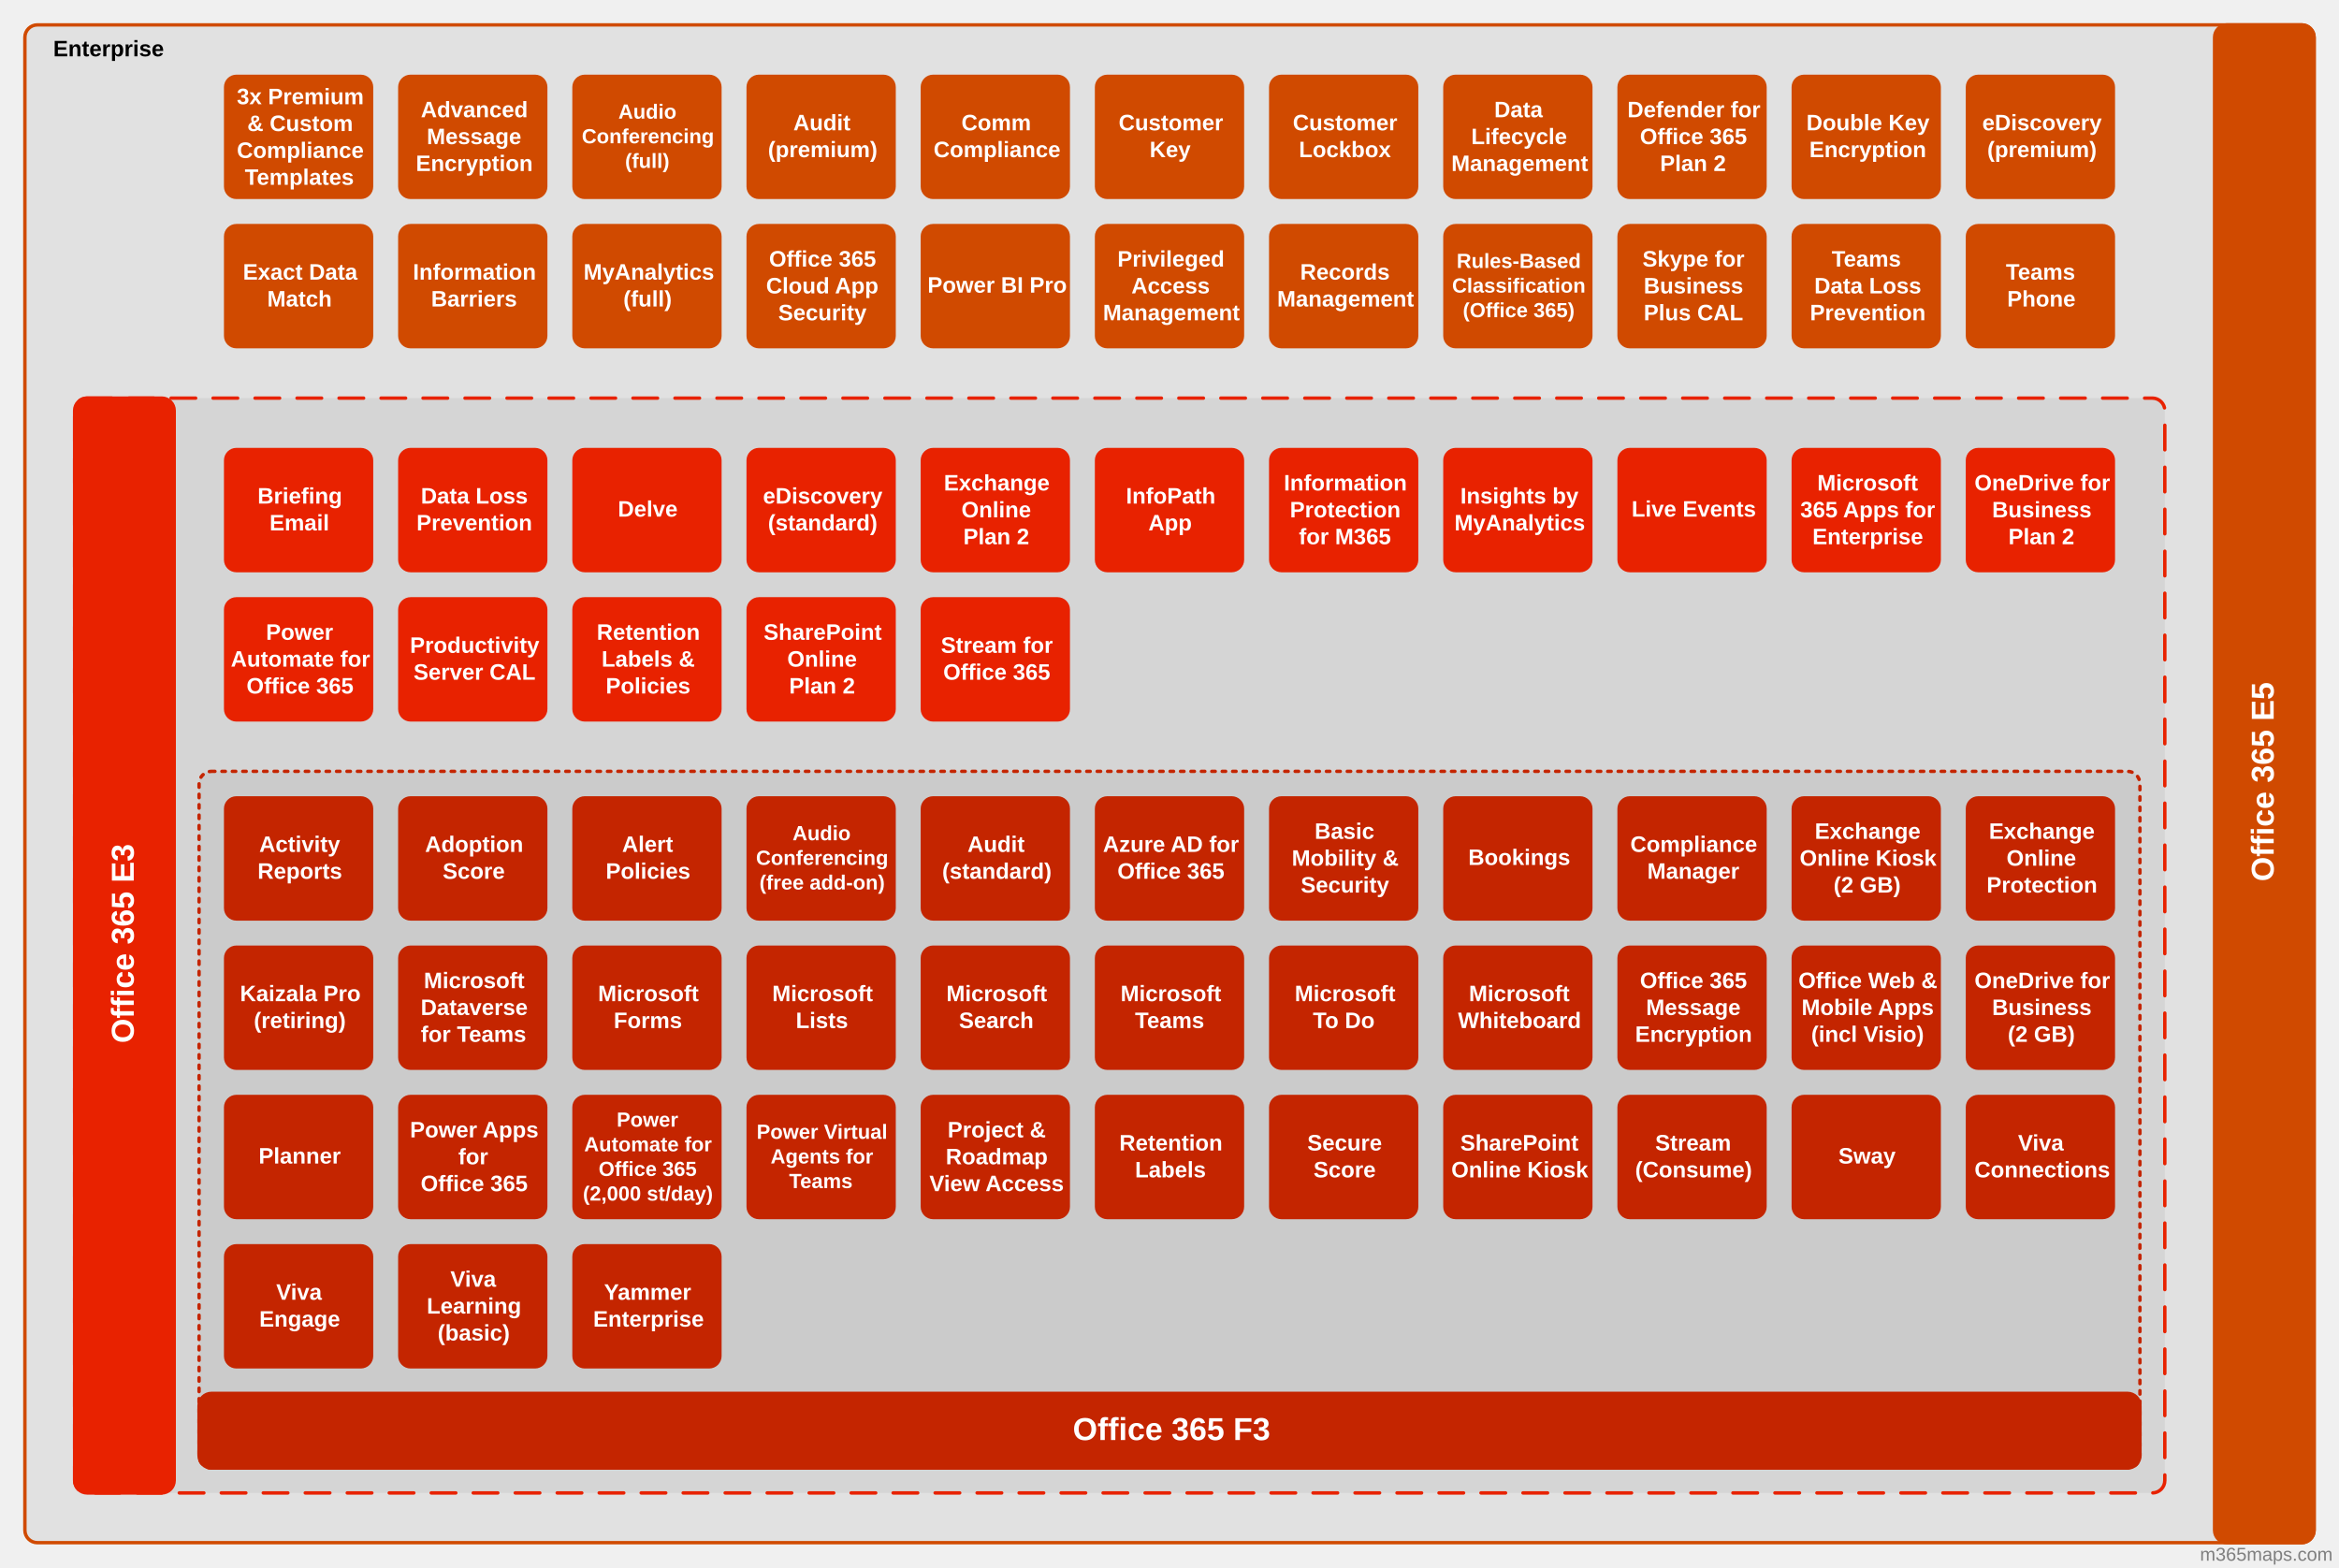
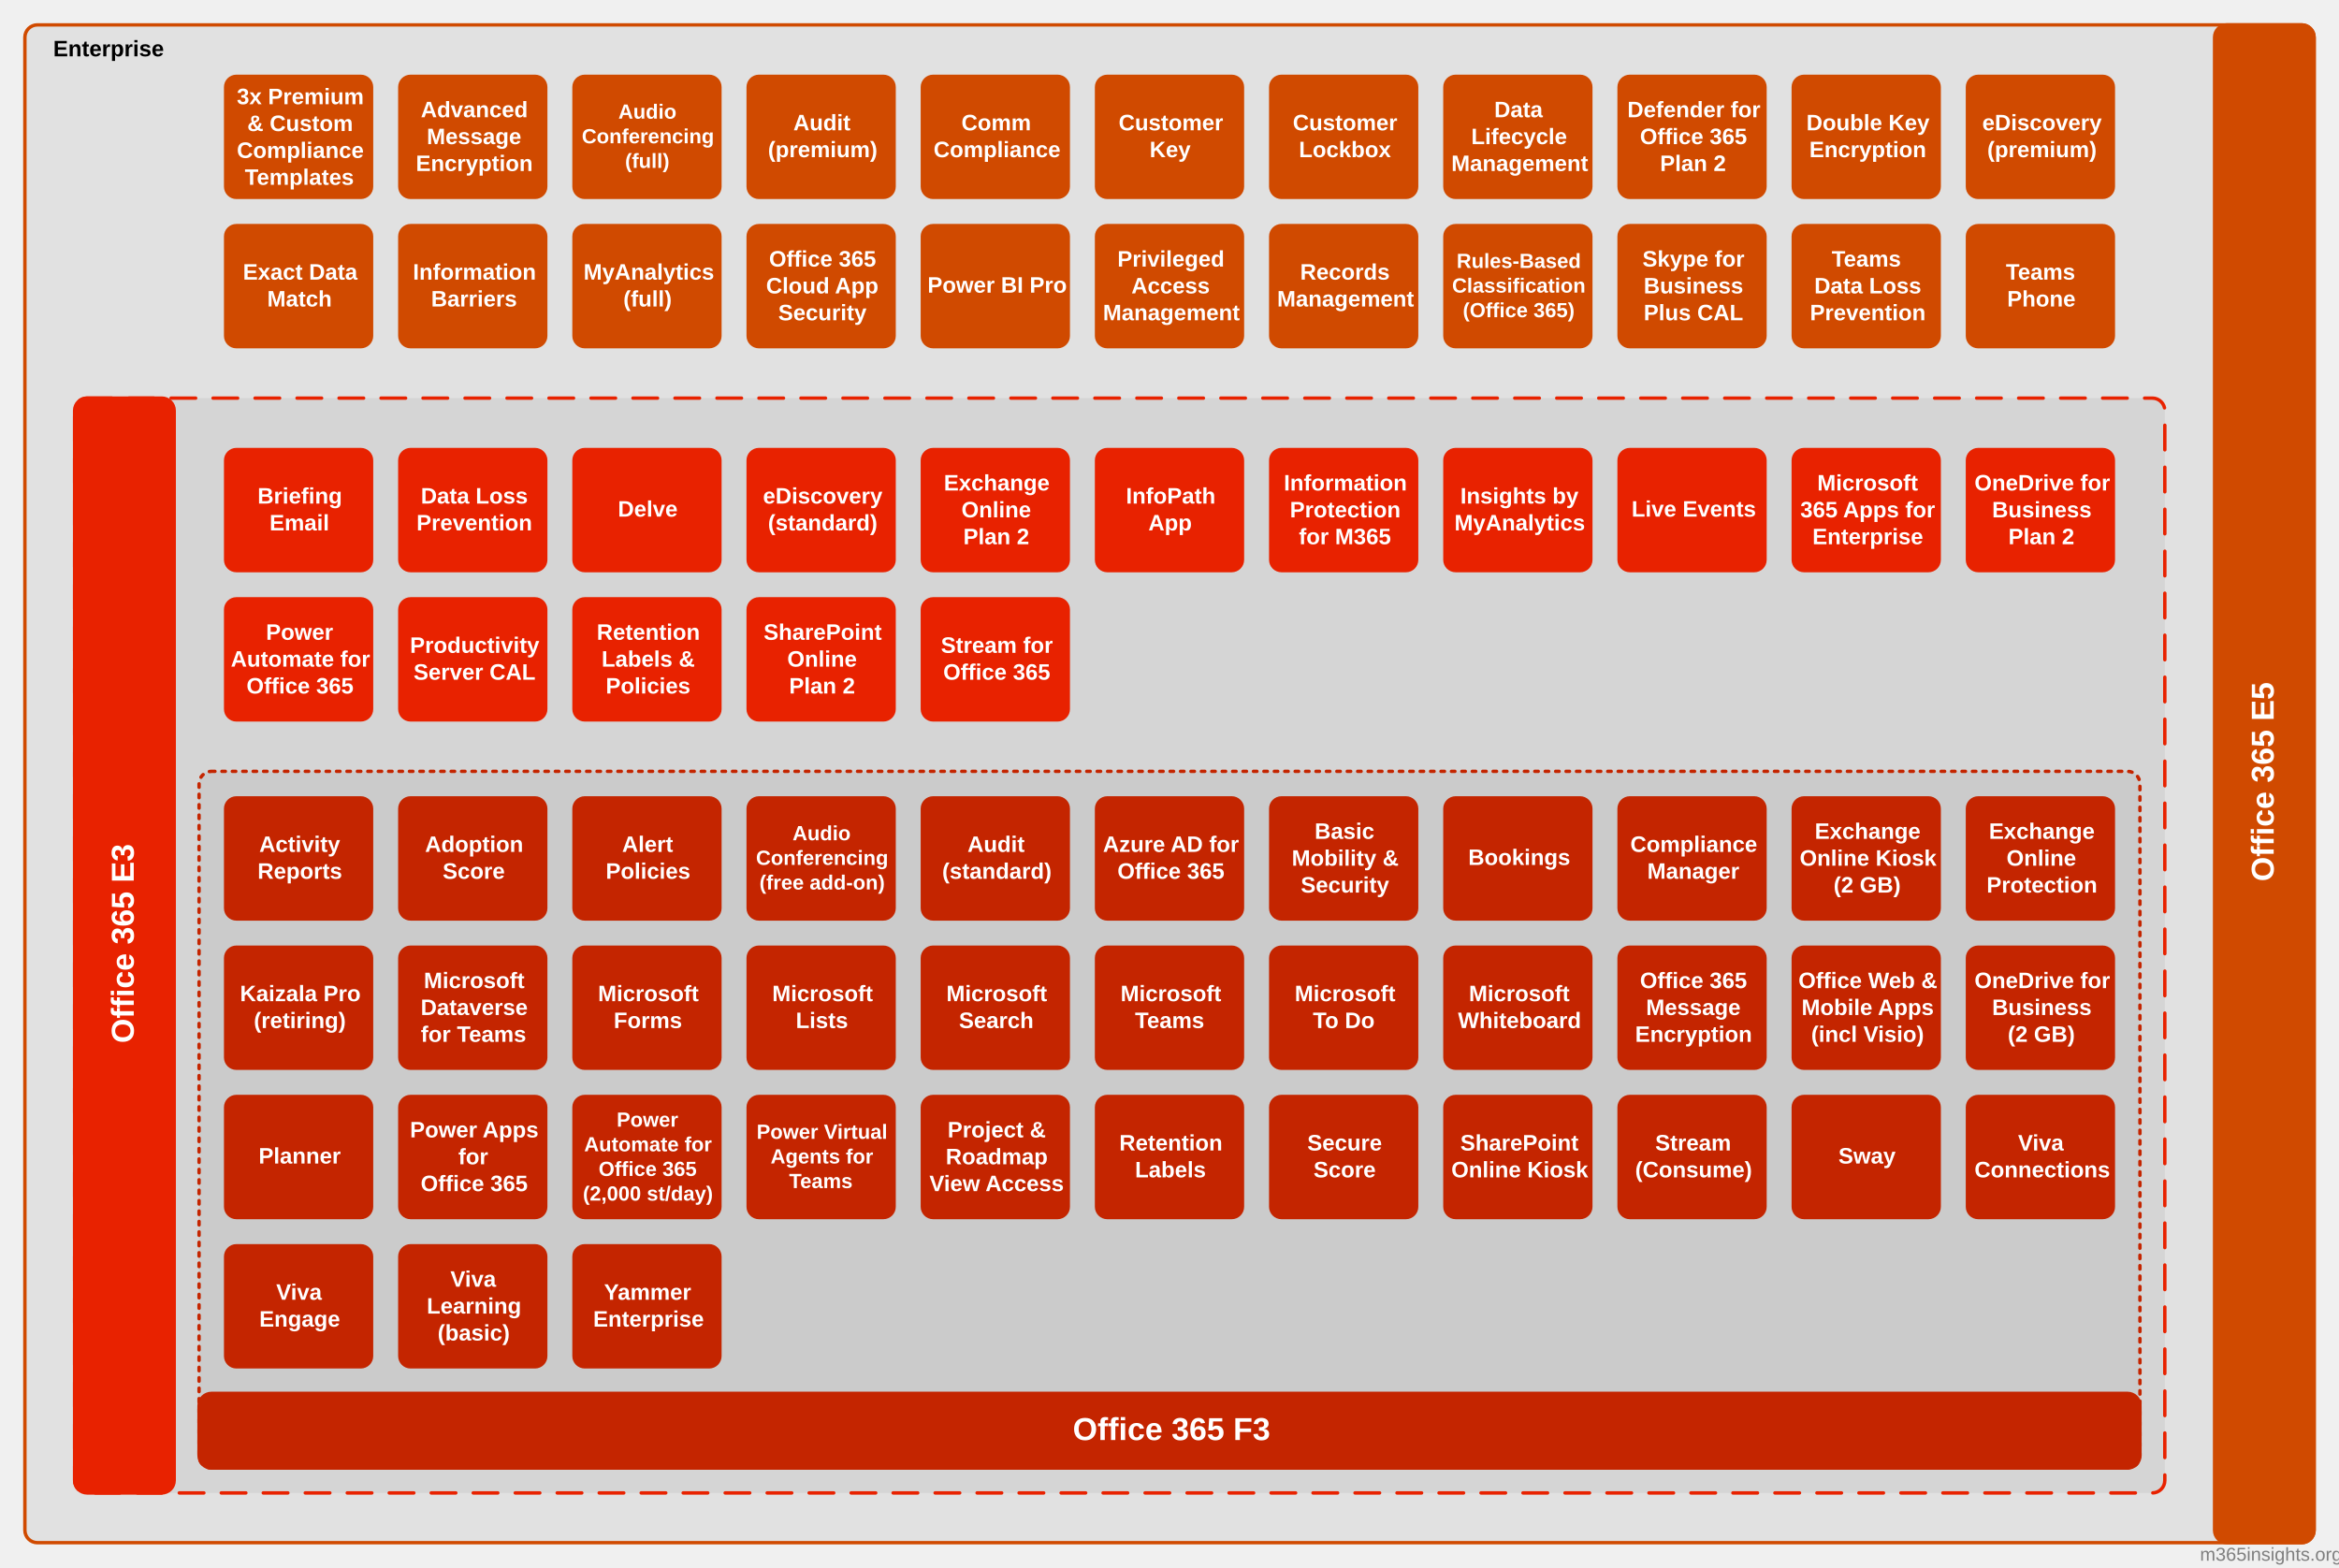
<svg xmlns="http://www.w3.org/2000/svg" width="1504" height="1008" viewBox="0 0 1504 1008" class="a">
  <style>
.b {fill:#a5a5a5;fill-opacity:0.2;stroke:#d04a00;stroke-linecap:round;stroke-linejoin:round;stroke-width:2.2}
.c {fill:#a5a5a5;fill-opacity:0.2;stroke:#e82200;stroke-dasharray:15.8,11.2;stroke-linecap:round;stroke-linejoin:round;stroke-width:2.2}
.d {fill:#a5a5a5;fill-opacity:0.2;stroke:#c42500;stroke-dasharray:2.2,4.5;stroke-linecap:round;stroke-linejoin:round;stroke-width:2.2}
.e {fill:#d04a00;stroke:#d04a00;stroke-linecap:round;stroke-linejoin:round;stroke-width:2.2}
.f {fill:#ffffff;font-family:Arial;font-size:1.7em;font-weight:bold}
.g {fill:#e82200;stroke:#e82200;stroke-linecap:round;stroke-linejoin:round;stroke-width:2.2}
.h {fill:#c42500;stroke:#c42500;stroke-linecap:round;stroke-linejoin:round;stroke-width:2.2}
.i {fill:#d04a00;stroke:none;stroke-linecap:round;stroke-linejoin:round;stroke-width:1}
.j {fill:#ffffff;font-family:Arial;font-size:1.2em;font-weight:bold}
.k {font-size:1em}
.l {fill:#ffffff;font-family:Arial;font-size:1.1em;font-weight:bold}
.m {fill:#e82200;stroke:none;stroke-linecap:round;stroke-linejoin:round;stroke-width:1}
.n {fill:none;stroke:none;stroke-linecap:round;stroke-linejoin:round;stroke-width:1}
.o {fill:#000000;font-family:Arial;font-size:1.2em;font-weight:bold}
.p {fill:#c42500;stroke:none;stroke-linecap:round;stroke-linejoin:round;stroke-width:1}
.q {fill:none;stroke:none;stroke-linecap:round;stroke-linejoin:round;stroke-width:0.8}
.r {fill:#7f7f7f;font-family:Arial;font-size:1em}
.a {fill:none;fill-rule:evenodd;font-size:12px;overflow:visible;stroke-linecap:square;stroke-miterlimit:3}
</style>
  <rect x="16" y="16" width="1472" height="976" rx="8" ry="8" class="b" />
  <rect x="48" y="256" width="1344" height="704" rx="8" ry="8" class="c" />
  <rect x="128" y="496" width="1248" height="448" rx="8" ry="8" class="d" />
  <a target="_blank" href="https://www.microsoft.com/microsoft-365/enterprise/compare-office-365-plans" transform="translate(480,992) rotate(-90)">
    <rect y="944" width="976" height="64" rx="8" ry="8" class="e" />
    <text x="425.2" y="982" class="f">Office 365 E5</text>
  </a>
  <a target="_blank" href="https://www.microsoft.com/microsoft-365/enterprise/compare-office-365-plans" transform="translate(-896,960) rotate(-90)">
    <rect y="944" width="704" height="64" rx="8" ry="8" class="g" />
    <text x="289.2" y="982" class="f">Office 365 E3</text>
  </a>
  <a target="_blank" href="https://www.microsoft.com/microsoft-365/enterprise/compare-office-365-plans">
    <rect x="128" y="896" width="1248" height="48" rx="8" ry="8" class="h" />
    <text x="689.8" y="926" class="f">Office 365 F3</text>
  </a>
  <a target="_blank" href="https://learn.microsoft.com/MicrosoftTeams/what-is-phone-system-in-office-365">
    <rect x="1264" y="144" width="96" height="80" rx="8" ry="8" class="i" />
    <text x="1289.8" y="179.8" class="j">Teams <tspan x="1290.6" dy="1.2em" class="k">Phone</tspan>
    </text>
  </a>
  <a target="_blank" href="https://learn.microsoft.com/microsoftteams/audio-conferencing-in-office-365">
    <rect x="368" y="48" width="96" height="80" rx="8" ry="8" class="i" />
    <text x="397.6" y="76.3" class="l">Audio <tspan x="374.1" dy="1.2em" class="k">Conferencing </tspan>
      <tspan x="401.9" dy="1.2em" class="k">(full)</tspan>
    </text>
  </a>
  <a target="_blank" href="https://learn.microsoft.com/power-bi/service-get-started">
    <rect x="592" y="144" width="96" height="80" rx="8" ry="8" class="i" />
    <text x="596.4" y="188.2" class="j">Power BI Pro</text>
  </a>
  <a target="_blank" href="https://learn.microsoft.com/microsoft-365/compliance/customer-lockbox-requests">
    <rect x="816" y="48" width="96" height="80" rx="8" ry="8" class="i" />
    <text x="831.3" y="83.8" class="j">Customer <tspan x="835.2" dy="1.2em" class="k">Lockbox</tspan>
    </text>
  </a>
  <a target="_blank" href="https://learn.microsoft.com/microsoft-365/compliance/customer-key-overview">
    <rect x="704" y="48" width="96" height="80" rx="8" ry="8" class="i" />
    <text x="719.3" y="83.8" class="j">Customer <tspan x="739.2" dy="1.2em" class="k">Key</tspan>
    </text>
  </a>
  <a target="_blank" href="https://learn.microsoft.com/microsoft-365/compliance/overview-ediscovery-20">
    <rect x="1264" y="48" width="96" height="80" rx="8" ry="8" class="i" />
    <text x="1274.6" y="83.8" class="j">eDiscovery <tspan x="1277.8" dy="1.2em" class="k">(premium)</tspan>
    </text>
  </a>
  <a target="_blank" href="https://learn.microsoft.com/microsoft-365/compliance/privileged-access-management-solution-overview">
    <rect x="704" y="144" width="96" height="80" rx="8" ry="8" class="i" />
    <text x="718.5" y="171.4" class="j">Privileged <tspan x="727.5" dy="1.2em" class="k">Access </tspan>
      <tspan x="709.2" dy="1.2em" class="k">Management</tspan>
    </text>
  </a>
  <a target="_blank" href="https://learn.microsoft.com/microsoft-365/compliance/dlp-microsoft-teams">
    <rect x="1152" y="144" width="96" height="80" rx="8" ry="8" class="i" />
    <text x="1177.8" y="171.4" class="j">Teams<tspan x="1166.6" dy="1.2em" class="k">Data Loss </tspan>
      <tspan x="1163.8" dy="1.2em" class="k">Prevention</tspan>
    </text>
  </a>
  <a target="_blank" href="https://learn.microsoft.com/microsoft-365/compliance/ome-advanced-message-encryption">
    <rect x="256" y="48" width="96" height="80" rx="8" ry="8" class="i" />
    <text x="270.6" y="75.4" class="j">Advanced <tspan x="274.4" dy="1.2em" class="k">Message </tspan>
      <tspan x="267.4" dy="1.2em" class="k">Encryption</tspan>
    </text>
  </a>
  <a target="_blank" href="https://learn.microsoft.com/microsoft-365/compliance/information-barriers">
    <rect x="256" y="144" width="96" height="80" rx="8" ry="8" class="i" />
    <text x="265.5" y="179.8" class="j">Information <tspan x="277.2" dy="1.2em" class="k">Barriers</tspan>
    </text>
  </a>
  <a target="_blank" href="https://learn.microsoft.com/office365/servicedescriptions/mya-service-description">
    <rect x="368" y="144" width="96" height="80" rx="8" ry="8" class="i" />
    <text x="375.2" y="179.8" class="j">MyAnalytics <tspan x="400.8" dy="1.2em" class="k">(full)</tspan>
    </text>
  </a>
  <a target="_blank" href="https://learn.microsoft.com/microsoft-365/compliance/communication-compliance">
    <rect x="592" y="48" width="96" height="80" rx="8" ry="8" class="i" />
    <text x="618.2" y="83.8" class="j">Comm <tspan x="600.3" dy="1.2em" class="k">Compliance</tspan>
    </text>
  </a>
  <a target="_blank" href="https://learn.microsoft.com/cloud-app-security/editions-cloud-app-security-o365">
    <rect x="480" y="144" width="96" height="80" rx="8" ry="8" class="i" />
    <text x="494.5" y="171.4" class="j">Office 365 <tspan x="492.6" dy="1.2em" class="k">Cloud App </tspan>
      <tspan x="500.4" dy="1.2em" class="k">Security</tspan>
    </text>
  </a>
  <a target="_blank" href="https://learn.microsoft.com/microsoft-365/compliance/manage-data-governance">
    <rect x="928" y="48" width="96" height="80" rx="8" ry="8" class="i" />
    <text x="960.8" y="75.4" class="j">Data <tspan x="946" dy="1.2em" class="k">Lifecycle </tspan>
      <tspan x="933.2" dy="1.2em" class="k">Management</tspan>
    </text>
  </a>
  <a target="_blank" href="https://learn.microsoft.com/microsoft-365/compliance/records-management">
    <rect x="816" y="144" width="96" height="80" rx="8" ry="8" class="i" />
    <text x="836" y="179.8" class="j">Records <tspan x="821.2" dy="1.2em" class="k">Management</tspan>
    </text>
  </a>
  <a target="_blank" href="https://learn.microsoft.com/microsoft-365/compliance/advanced-audit">
    <rect x="480" y="48" width="96" height="80" rx="8" ry="8" class="i" />
    <text x="510.1" y="83.8" class="j">Audit <tspan x="493.8" dy="1.2em" class="k">(premium)</tspan>
    </text>
  </a>
  <a target="_blank" href="https://learn.microsoft.com/microsoft-365/compliance/double-key-encryption">
    <rect x="1152" y="48" width="96" height="80" rx="8" ry="8" class="i" />
    <text x="1161.5" y="83.8" class="j">Double Key <tspan x="1163.4" dy="1.2em" class="k">Encryption</tspan>
    </text>
  </a>
  <a target="_blank" href="https://learn.microsoft.com/office365/servicedescriptions/office-365-advanced-threat-protection-service-description#feature-availability-across-advanced-threat-protection-atp-plans">
    <rect x="1040" y="48" width="96" height="80" rx="8" ry="8" class="i" />
    <text x="1046.4" y="75.4" class="j">Defender for <tspan x="1054.5" dy="1.2em" class="k">Office 365 </tspan>
      <tspan x="1067.4" dy="1.2em" class="k">Plan 2</tspan>
    </text>
  </a>
  <a target="_blank" href="https://www.microsoft.com/microsoft-365/business/microsoft-365-apps-for-enterprise-product">
    <rect x="1152" y="288" width="96" height="80" rx="8" ry="8" class="m" />
    <text x="1168.5" y="315.4" class="j">Microsoft <tspan x="1157.6" dy="1.2em" class="k">365 Apps for </tspan>
      <tspan x="1165.4" dy="1.2em" class="k">Enterprise</tspan>
    </text>
  </a>
  <a target="_blank" href="https://learn.microsoft.com/microsoftteams/teams-live-events/what-are-teams-live-events">
    <rect x="1040" y="288" width="96" height="80" rx="8" ry="8" class="m" />
    <text x="1049.1" y="332.2" class="j">Live Events</text>
  </a>
  <a target="_blank" href="https://learn.microsoft.com/viva/insights/personal/overview/plans-environments">
    <rect x="928" y="288" width="96" height="80" rx="8" ry="8" class="m" />
    <text x="939" y="323.8" class="j">Insights by <tspan x="935.2" dy="1.2em" class="k">MyAnalytics</tspan>
    </text>
  </a>
  <a target="_blank" href="https://learn.microsoft.com/stream/">
    <rect x="592" y="384" width="96" height="80" rx="8" ry="8" class="m" />
    <text x="605" y="419.8" class="j">Stream for <tspan x="606.5" dy="1.2em" class="k">Office 365</tspan>
    </text>
  </a>
  <a target="_blank" href="https://learn.microsoft.com/sharepoint/introduction">
    <rect x="480" y="384" width="96" height="80" rx="8" ry="8" class="m" />
    <text x="491" y="411.4" class="j">SharePoint <tspan x="506.2" dy="1.2em" class="k">Online </tspan>
      <tspan x="507.4" dy="1.2em" class="k">Plan 2</tspan>
    </text>
  </a>
  <a target="_blank" href="https://learn.microsoft.com/office365/servicedescriptions/onedrive-for-business-service-description">
    <rect x="1264" y="288" width="96" height="80" rx="8" ry="8" class="m" />
    <text x="1269.6" y="315.4" class="j">OneDrive for <tspan x="1280.9" dy="1.2em" class="k">Business </tspan>
      <tspan x="1291.4" dy="1.2em" class="k">Plan 2</tspan>
    </text>
  </a>
  <a target="_blank" href="https://support.microsoft.com/office/1315665a-c6af-4409-a28d-49f8916878ca">
    <rect x="368" y="288" width="96" height="80" rx="8" ry="8" class="m" />
    <text x="397.3" y="332.2" class="j">Delve</text>
  </a>
  <a target="_blank" href="https://powerautomate.microsoft.com/">
    <rect x="144" y="384" width="96" height="80" rx="8" ry="8" class="m" />
    <text x="171" y="411.4" class="j">Power <tspan x="148.4" dy="1.2em" class="k">Automate for</tspan>
      <tspan x="158.5" dy="1.2em" class="k">Office 365</tspan>
    </text>
  </a>
  <a target="_blank" href="https://learn.microsoft.com/office365/securitycompliance/data-loss-prevention-policies">
    <rect x="256" y="288" width="96" height="80" rx="8" ry="8" class="m" />
    <text x="270.6" y="323.8" class="j">Data Loss <tspan x="267.8" dy="1.2em" class="k">Prevention</tspan>
    </text>
  </a>
  <a target="_blank" href="https://learn.microsoft.com/microsoft-365/compliance/retention">
    <rect x="368" y="384" width="96" height="80" rx="8" ry="8" class="m" />
    <text x="383.7" y="411.4" class="j">Retention <tspan x="386.8" dy="1.2em" class="k">Labels &amp; </tspan>
      <tspan x="389.5" dy="1.2em" class="k">Policies</tspan>
    </text>
  </a>
  <a target="_blank" href="https://learn.microsoft.com/microsoft-365/compliance/get-started-core-ediscovery">
    <rect x="480" y="288" width="96" height="80" rx="8" ry="8" class="m" />
    <text x="490.6" y="323.8" class="j">eDiscovery <tspan x="493.8" dy="1.2em" class="k">(standard)</tspan>
    </text>
  </a>
  <a target="_blank" href="https://learn.microsoft.com/office365/servicedescriptions/exchange-online-service-description/exchange-online-service-description#feature-availability-across-exchange-online-standalone-plans">
    <rect x="592" y="288" width="96" height="80" rx="8" ry="8" class="m" />
    <text x="606.9" y="315.4" class="j">Exchange <tspan x="618.2" dy="1.2em" class="k">Online </tspan>
      <tspan x="619.4" dy="1.2em" class="k">Plan 2</tspan>
    </text>
  </a>
  <a target="_blank" href="https://www.microsoft.com/download/details.aspx?id=48734">
    <rect x="704" y="288" width="96" height="80" rx="8" ry="8" class="m" />
    <text x="724" y="323.8" class="j">InfoPath<tspan x="738.4" dy="1.2em" class="k">App</tspan>
    </text>
  </a>
  <a target="_blank" href="https://learn.microsoft.com/microsoft-365/compliance/apply-sensitivity-label-automatically">
    <rect x="928" y="144" width="96" height="80" rx="8" ry="8" class="i" />
    <text x="936.6" y="172.3" class="l">Rules-Based <tspan x="933.7" dy="1.2em" class="k">Classification</tspan>
      <tspan x="940.6" dy="1.2em" class="k">(Office 365)</tspan>
    </text>
  </a>
  <g>
    <rect x="16" y="16" width="1408" height="32" rx="8" ry="8" class="n" />
    <text x="34.2" y="36.2" class="o">Enterprise</text>
  </g>
  <a target="_blank" href="https://learn.microsoft.com/microsoft-365/compliance/sensitivity-labels">
    <rect x="816" y="288" width="96" height="80" rx="8" ry="8" class="m" />
    <text x="825.5" y="315.4" class="j">Information <tspan x="829.4" dy="1.2em" class="k">Protection</tspan>
      <tspan x="835.2" dy="1.2em" class="k">for M365</tspan>
    </text>
  </a>
  <a target="_blank" href="https://www.microsoft.com/licensing/terms/product/CALandMLEquivalencyLicenses/">
    <rect x="256" y="384" width="96" height="80" rx="8" ry="8" class="m" />
    <text x="263.6" y="419.8" class="j">Productivity <tspan x="265.9" dy="1.2em" class="k">Server CAL</tspan>
    </text>
  </a>
  <a target="_blank" href="https://www.microsoft.com/licensing/terms/product/CALandMLEquivalencyLicenses/">
    <rect x="1040" y="144" width="96" height="80" rx="8" ry="8" class="i" />
    <text x="1056.1" y="171.4" class="j">Skype for <tspan x="1056.9" dy="1.2em" class="k">Business </tspan>
      <tspan x="1056.9" dy="1.2em" class="k">Plus CAL</tspan>
    </text>
  </a>
  <a target="_blank" href="https://learn.microsoft.com/office365/servicedescriptions/exchange-online-protection-service-description/exchange-online-protection-service-description">
    <rect x="1264" y="512" width="96" height="80" rx="8" ry="8" class="p" />
    <text x="1278.9" y="539.4" class="j">Exchange <tspan x="1290.2" dy="1.2em" class="k">Online </tspan>
      <tspan x="1277.4" dy="1.2em" class="k">Protection</tspan>
    </text>
  </a>
  <a target="_blank" href="https://products.office.com/microsoft-teams/">
    <rect x="704" y="608" width="96" height="80" rx="8" ry="8" class="p" />
    <text x="720.5" y="643.8" class="j">Microsoft <tspan x="729.8" dy="1.2em" class="k">Teams</tspan>
    </text>
  </a>
  <a target="_blank" href="https://learn.microsoft.com/office365/servicedescriptions/exchange-online-service-description/exchange-online-service-description#feature-availability-across-exchange-online-standalone-plans">
    <rect x="1152" y="512" width="96" height="80" rx="8" ry="8" class="p" />
    <text x="1166.9" y="539.4" class="j">Exchange <tspan x="1157.2" dy="1.2em" class="k">Online Kiosk</tspan>
      <tspan x="1179" dy="1.2em" class="k">(2 GB)</tspan>
    </text>
  </a>
  <a target="_blank" href="https://learn.microsoft.com/office365/servicedescriptions/onedrive-for-business-service-description">
    <rect x="1264" y="608" width="96" height="80" rx="8" ry="8" class="p" />
    <text x="1269.6" y="635.4" class="j">OneDrive for <tspan x="1280.9" dy="1.2em" class="k">Business </tspan>
      <tspan x="1291" dy="1.2em" class="k">(2 GB)</tspan>
    </text>
  </a>
  <a target="_blank" href="https://products.office.com/en/business/microsoft-kaizala">
    <rect x="144" y="608" width="96" height="80" rx="8" ry="8" class="p" />
    <text x="154.3" y="643.8" class="j">Kaizala Pro<tspan x="163.2" dy="1.2em" class="k">(retiring)</tspan>
    </text>
  </a>
  <a target="_blank" href="https://powerapps.microsoft.com/">
    <rect x="256" y="704" width="96" height="80" rx="8" ry="8" class="p" />
    <text x="263.6" y="731.4" class="j">Power Apps<tspan x="294.7" dy="1.2em" class="k">for</tspan>
      <tspan x="270.5" dy="1.2em" class="k">Office 365</tspan>
    </text>
  </a>
  <a target="_blank" href="https://support.office.com/forms">
    <rect x="368" y="608" width="96" height="80" rx="8" ry="8" class="p" />
    <text x="384.5" y="643.8" class="j">Microsoft <tspan x="394.6" dy="1.2em" class="k">Forms</tspan>
    </text>
  </a>
  <a target="_blank" href="https://products.office.com/yammer/yammer-overview">
    <rect x="368" y="800" width="96" height="80" rx="8" ry="8" class="p" />
    <text x="388.4" y="835.8" class="j">Yammer <tspan x="381.4" dy="1.2em" class="k">Enterprise</tspan>
    </text>
  </a>
  <a target="_blank" href="https://learn.microsoft.com/sharepoint/introduction">
    <rect x="928" y="704" width="96" height="80" rx="8" ry="8" class="p" />
    <text x="939" y="739.8" class="j">SharePoint <tspan x="933.2" dy="1.2em" class="k">Online Kiosk</tspan>
    </text>
  </a>
  <a target="_blank" href="https://learn.microsoft.com/stream/">
    <rect x="1040" y="704" width="96" height="80" rx="8" ry="8" class="p" />
    <text x="1064.3" y="739.8" class="j">Stream <tspan x="1051.4" dy="1.2em" class="k">(Consume)</tspan>
    </text>
  </a>
  <a target="_blank" href="https://products.office.com/business/task-management-software">
    <rect x="144" y="704" width="96" height="80" rx="8" ry="8" class="p" />
    <text x="166.3" y="748.2" class="j">Planner</text>
  </a>
  <a target="_blank" href="https://support.office.com/sway">
    <rect x="1152" y="704" width="96" height="80" rx="8" ry="8" class="p" />
    <text x="1182.1" y="748.2" class="j">Sway</text>
  </a>
  <a target="_blank" href="https://learn.microsoft.com/powerapps/teams/overview-data-platform">
    <rect x="256" y="608" width="96" height="80" rx="8" ry="8" class="p" />
    <text x="272.5" y="635.4" class="j">Microsoft <tspan x="270.5" dy="1.2em" class="k">Dataverse </tspan>
      <tspan x="270.6" dy="1.2em" class="k">for Teams</tspan>
    </text>
  </a>
  <a target="_blank" href="https://products.office.com/mobile/office">
    <rect x="1152" y="608" width="96" height="80" rx="8" ry="8" class="p" />
    <text x="1156.4" y="635.4" class="j">Office Web &amp; <tspan x="1158.4" dy="1.2em" class="k">Mobile Apps </tspan>
      <tspan x="1164.6" dy="1.2em" class="k">(incl Visio)</tspan>
    </text>
  </a>
  <a target="_blank" href="https://www.microsoft.com/microsoft-365/microsoft-to-do-list-app">
    <rect x="816" y="608" width="96" height="80" rx="8" ry="8" class="p" />
    <text x="832.5" y="643.8" class="j">Microsoft <tspan x="844.2" dy="1.2em" class="k">To Do</tspan>
    </text>
  </a>
  <a target="_blank" href="https://learn.microsoft.com/power-virtual-agents/teams/fundamentals-what-is-power-virtual-agents-teams">
    <rect x="480" y="704" width="96" height="80" rx="8" ry="8" class="p" />
    <text x="486.5" y="732.3" class="l">Power Virtual <tspan x="495.5" dy="1.2em" class="k">Agents for </tspan>
      <tspan x="507.4" dy="1.2em" class="k">Teams</tspan>
    </text>
  </a>
  <a target="_blank" href="https://learn.microsoft.com/microsoft-365/whiteboard/">
    <rect x="928" y="608" width="96" height="80" rx="8" ry="8" class="p" />
    <text x="944.5" y="643.8" class="j">Microsoft <tspan x="937.5" dy="1.2em" class="k">Whiteboard</tspan>
    </text>
  </a>
  <a target="_blank" href="https://learn.microsoft.com/microsoft-365/admin/basic-mobility-security/capabilities">
    <rect x="816" y="512" width="96" height="80" rx="8" ry="8" class="p" />
    <text x="845.3" y="539.4" class="j">Basic <tspan x="830.6" dy="1.2em" class="k">Mobility &amp; </tspan>
      <tspan x="836.4" dy="1.2em" class="k">Security</tspan>
    </text>
  </a>
  <a target="_blank" href="https://azure.microsoft.com/pricing/details/active-directory/">
    <rect x="704" y="512" width="96" height="80" rx="8" ry="8" class="p" />
    <text x="709.2" y="547.8" class="j">Azure AD for <tspan x="718.5" dy="1.2em" class="k">Office 365</tspan>
    </text>
  </a>
  <a target="_blank" href="https://learn.microsoft.com/microsoft-365/compliance/create-apply-retention-labels">
    <rect x="704" y="704" width="96" height="80" rx="8" ry="8" class="p" />
    <text x="719.7" y="739.8" class="j">Retention <tspan x="729.8" dy="1.2em" class="k">Labels</tspan>
    </text>
  </a>
  <a target="_blank" href="https://learn.microsoft.com/microsoft-365/bookings/bookings-overview">
    <rect x="928" y="512" width="96" height="80" rx="8" ry="8" class="p" />
    <text x="944.1" y="556.2" class="j">Bookings</text>
  </a>
  <a target="_blank" href="https://www.microsoft.com/microsoft-viva/connections">
    <rect x="1264" y="704" width="96" height="80" rx="8" ry="8" class="p" />
    <text x="1297.6" y="739.8" class="j">Viva <tspan x="1269.6" dy="1.2em" class="k">Connections</tspan>
    </text>
  </a>
  <a target="_blank" href="https://www.microsoft.com/microsoft-viva/learning">
    <rect x="256" y="800" width="96" height="80" rx="8" ry="8" class="p" />
    <text x="289.6" y="827.4" class="j">Viva <tspan x="274.4" dy="1.2em" class="k">Learning </tspan>
      <tspan x="281.4" dy="1.2em" class="k">(basic)</tspan>
    </text>
  </a>
  <a target="_blank" href="https://learn.microsoft.com/microsoft-365/compliance/ome">
    <rect x="1040" y="608" width="96" height="80" rx="8" ry="8" class="p" />
    <text x="1054.5" y="635.4" class="j">Office 365 <tspan x="1058.4" dy="1.2em" class="k">Message </tspan>
      <tspan x="1051.4" dy="1.2em" class="k">Encryption</tspan>
    </text>
  </a>
  <a target="_blank" href="https://learn.microsoft.com/microsoft-365/compliance/search-the-audit-log-in-security-and-compliance">
    <rect x="592" y="512" width="96" height="80" rx="8" ry="8" class="p" />
    <text x="622.1" y="547.8" class="j">Audit <tspan x="605.8" dy="1.2em" class="k">(standard)</tspan>
    </text>
  </a>
  <a target="_blank" href="https://learn.microsoft.com/microsoft-365/compliance/alert-policies">
    <rect x="368" y="512" width="96" height="80" rx="8" ry="8" class="p" />
    <text x="400" y="547.8" class="j">Alert <tspan x="389.5" dy="1.2em" class="k">Policies</tspan>
    </text>
  </a>
  <a target="_blank" href="https://www.microsoftpartnercommunity.com/t5/Announcement-Discussions/Microsoft-365-Pricing-and-Audio-Conferencing-Licensing-Updates/td-p/60233#toc-hId--2041231687">
    <rect x="480" y="512" width="96" height="80" rx="8" ry="8" class="p" />
    <text x="509.6" y="540.3" class="l">Audio <tspan x="486.1" dy="1.2em" class="k">Conferencing </tspan>
      <tspan x="488.3" dy="1.2em" class="k">(free add</tspan>-on)</text>
  </a>
  <a target="_blank" href="https://learn.microsoft.com/project-for-the-web/office-365-user-view-access-to-project-and-roadmap">
    <rect x="592" y="704" width="96" height="80" rx="8" ry="8" class="p" />
    <text x="609.3" y="731.4" class="j">Project &amp; <tspan x="608.1" dy="1.2em" class="k">Roadmap </tspan>
      <tspan x="597.6" dy="1.2em" class="k">View Access</tspan>
    </text>
  </a>
  <a target="_blank" href="https://learn.microsoft.com/viva/engage/overview">
    <rect x="144" y="800" width="96" height="80" rx="8" ry="8" class="p" />
    <text x="177.6" y="835.8" class="j">Viva <tspan x="166.7" dy="1.2em" class="k">Engage</tspan>
    </text>
  </a>
  <a target="_blank" href="https://learn.microsoft.com/microsoft-365/admin/adoption/adoption-score">
    <rect x="256" y="512" width="96" height="80" rx="8" ry="8" class="p" />
    <text x="273.3" y="547.8" class="j">Adoption <tspan x="284.6" dy="1.2em" class="k">Score</tspan>
    </text>
  </a>
  <a target="_blank" href="https://learn.microsoft.com/microsoft-365/admin/activity-reports/activity-reports">
    <rect x="144" y="512" width="96" height="80" rx="8" ry="8" class="p" />
    <text x="166.7" y="547.8" class="j">Activity <tspan x="165.6" dy="1.2em" class="k">Reports</tspan>
    </text>
  </a>
  <a target="_blank" href="https://learn.microsoft.com/microsoft-365/compliance/compliance-manager-overview">
    <rect x="1040" y="512" width="96" height="80" rx="8" ry="8" class="p" />
    <text x="1048.3" y="547.8" class="j">Compliance <tspan x="1059.2" dy="1.2em" class="k">Manager</tspan>
    </text>
  </a>
  <a target="_blank" href="https://learn.microsoft.com/microsoft-365/security/defender/microsoft-secure-score">
    <rect x="816" y="704" width="96" height="80" rx="8" ry="8" class="p" />
    <text x="840.6" y="739.8" class="j">Secure <tspan x="844.6" dy="1.2em" class="k">Score</tspan>
    </text>
  </a>
  <a target="_blank" href="https://learn.microsoft.com/viva/insights/personal/briefing/be-overview">
    <rect x="144" y="288" width="96" height="80" rx="8" ry="8" class="m" />
    <text x="165.6" y="323.8" class="j">Briefing <tspan x="173.3" dy="1.2em" class="k">Email</tspan>
    </text>
  </a>
  <a target="_blank" href="https://www.microsoft.com/microsoft-365/microsoft-lists">
    <rect x="480" y="608" width="96" height="80" rx="8" ry="8" class="p" />
    <text x="496.5" y="643.8" class="j">Microsoft <tspan x="511.7" dy="1.2em" class="k">Lists</tspan>
    </text>
  </a>
-   <a target="_blank" href="https://m365maps.com/">
+   <a target="_blank" href="https://m365insights.org/">
    <rect y="992" width="1504" height="16" class="q" />
-     <text x="1414.6" y="1003.6" class="r">m365maps.com</text>
+     <text x="1414.6" y="1003.6" class="r">m365insights.org</text>
  </a>
  <a target="_blank" href="https://learn.microsoft.com/microsoftsearch/overview-microsoft-search">
    <rect x="592" y="608" width="96" height="80" rx="8" ry="8" class="p" />
    <text x="608.5" y="643.8" class="j">Microsoft <tspan x="616.6" dy="1.2em" class="k">Search</tspan>
    </text>
  </a>
  <a target="_blank" href="https://learn.microsoft.com/microsoft-365/compliance/sit-learn-about-exact-data-match-based-sits">
    <rect x="144" y="144" width="96" height="80" rx="8" ry="8" class="i" />
    <text x="156.2" y="179.8" class="j">Exact Data <tspan x="171.8" dy="1.2em" class="k">Match</tspan>
    </text>
  </a>
  <a target="_blank" href="https://powerautomate.microsoft.com/">
    <rect x="368" y="704" width="96" height="80" rx="8" ry="8" class="p" />
    <text x="396.5" y="724.5" class="l">Power <tspan x="375.6" dy="1.2em" class="k">Automate for </tspan>
      <tspan x="384.9" dy="1.2em" class="k">Office 365 </tspan>
      <tspan x="374.8" dy="1.2em" class="k">(2,000 st/day)</tspan>
    </text>
  </a>
  <a target="_blank" href="https://learn.microsoft.com/office365/servicedescriptions/microsoft-365-service-descriptions/microsoft-365-tenantlevel-services-licensing-guidance/microsoft-365-security-compliance-licensing-guidance#which-templates-are-included-by-default-free-of-cost">
    <rect x="144" y="48" width="96" height="80" rx="8" ry="8" class="i" />
    <text x="152.3" y="67" class="j">3x Premium <tspan x="159" dy="1.2em" class="k">&amp; Custom </tspan>
      <tspan x="152.3" dy="1.2em" class="k">Compliance </tspan>
      <tspan x="157.4" dy="1.2em" class="k">Templates</tspan>
    </text>
  </a>
</svg>
